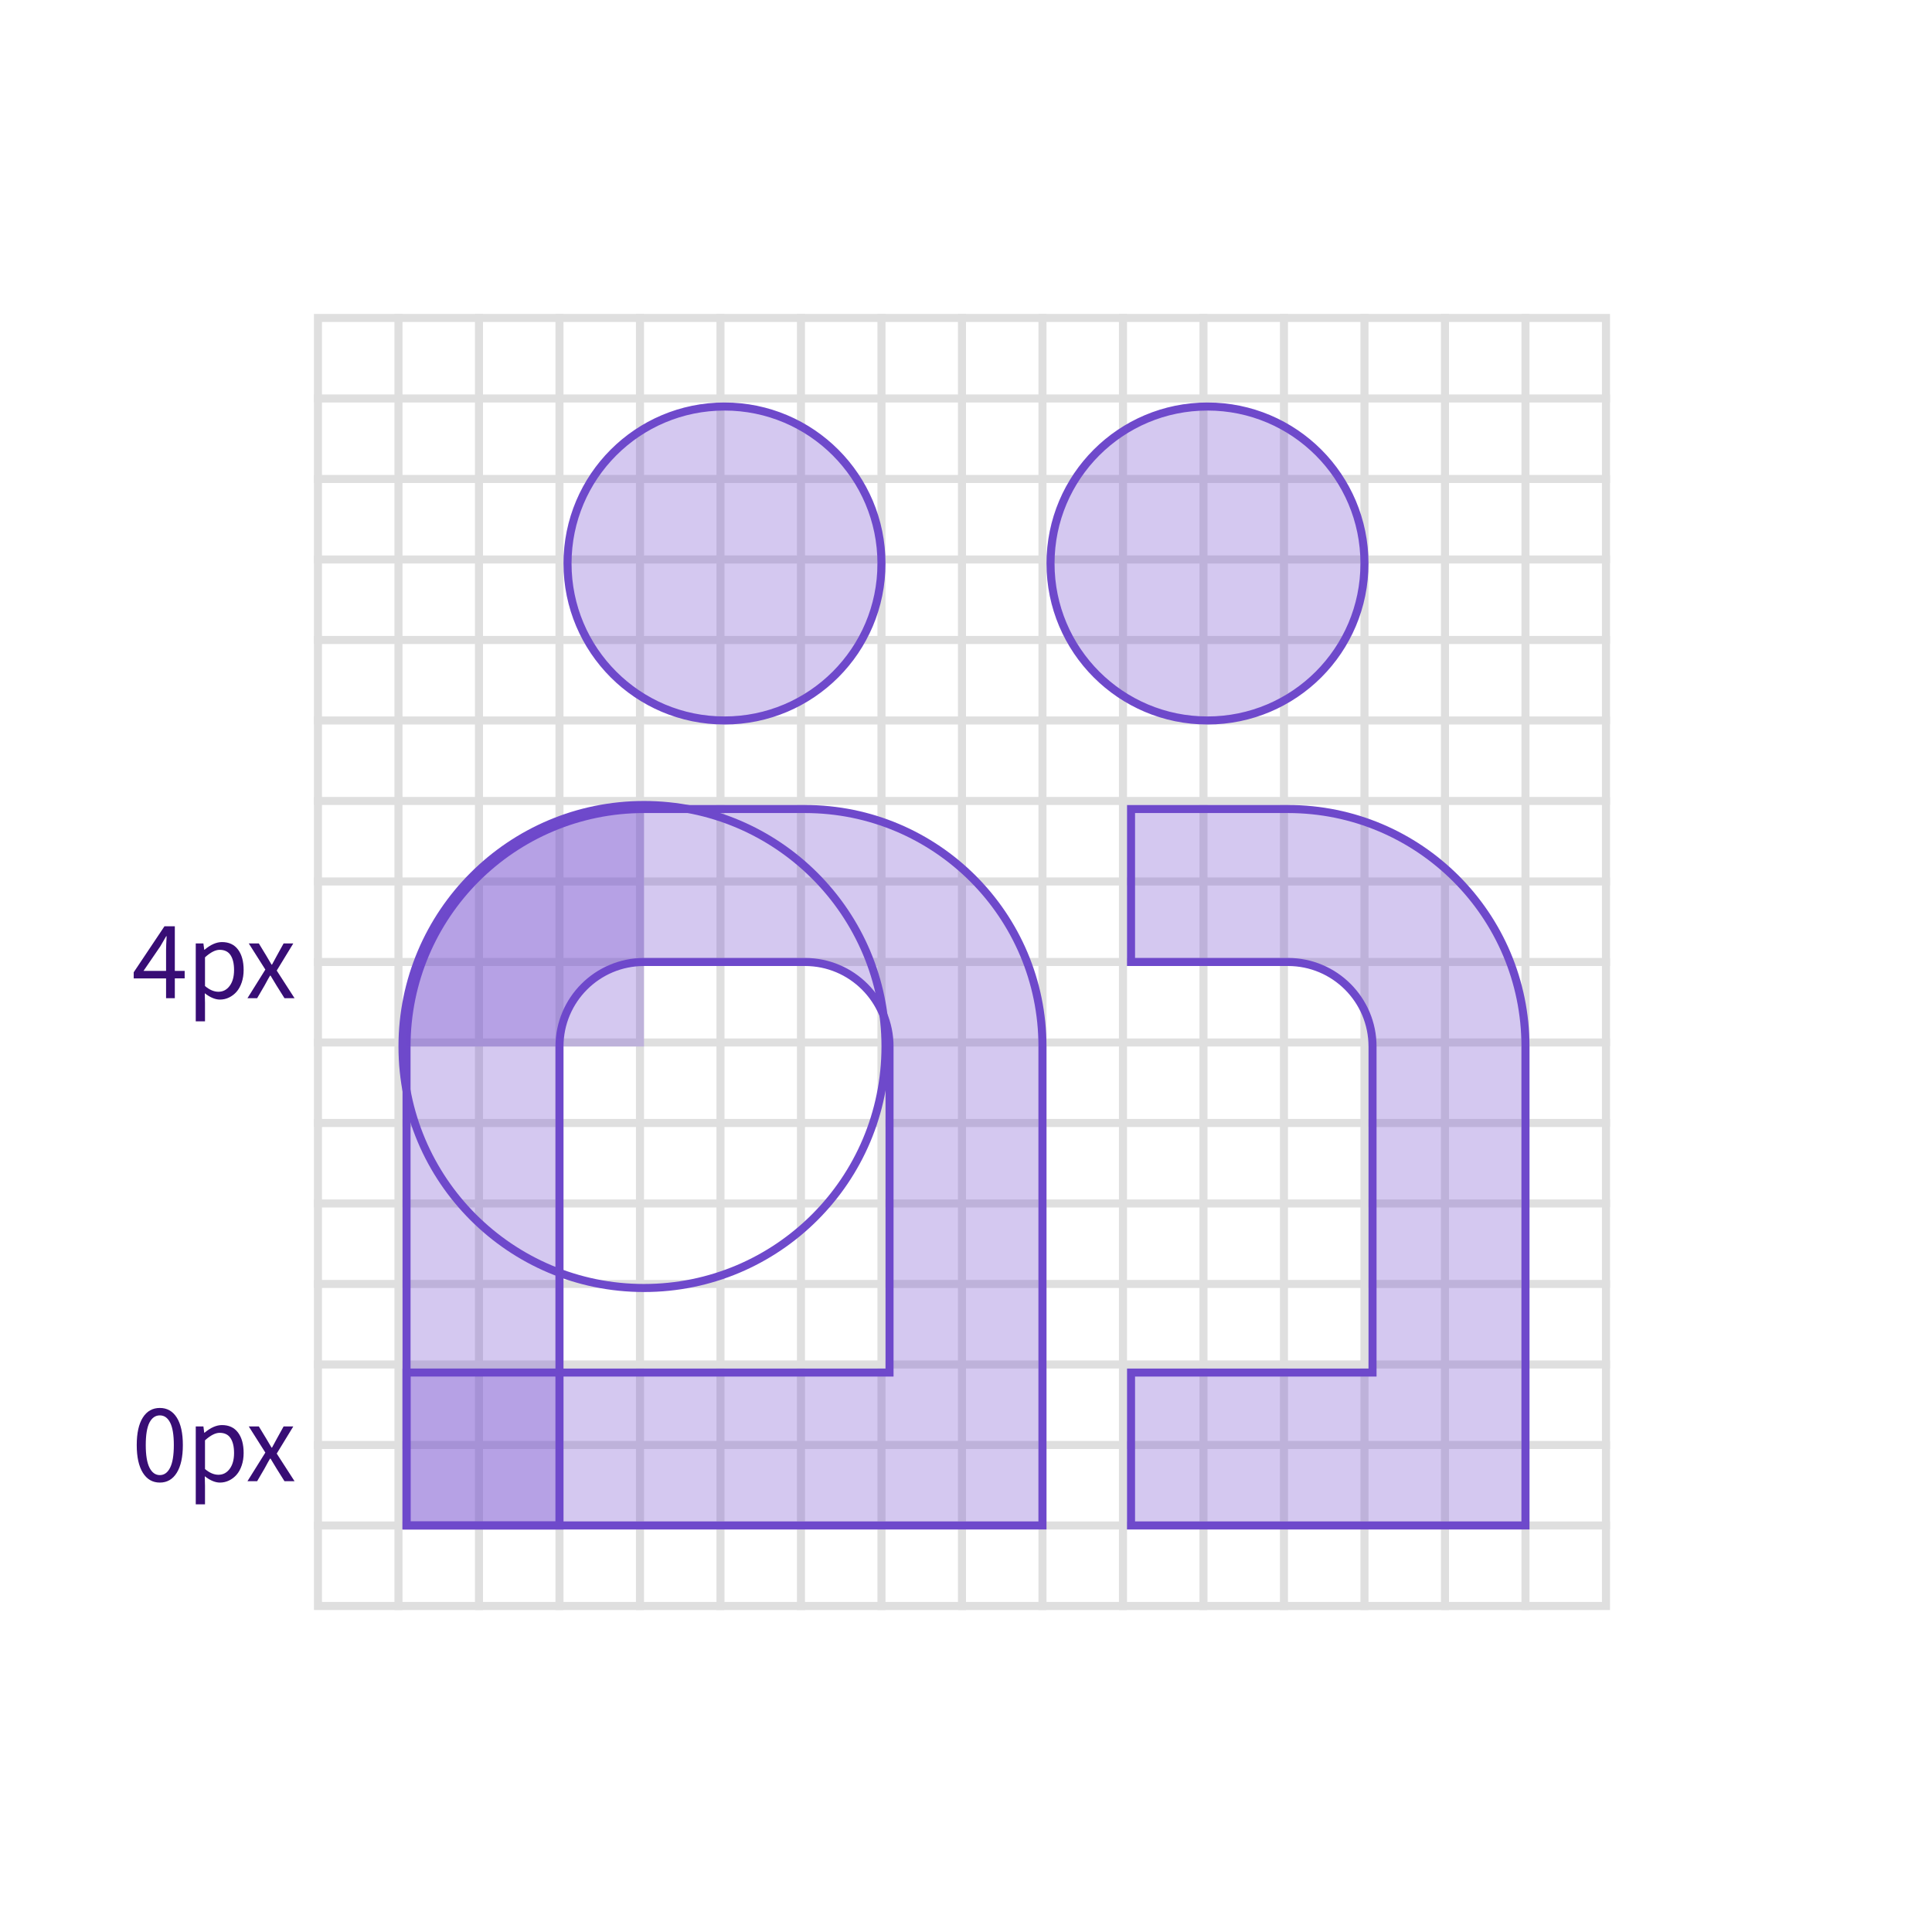
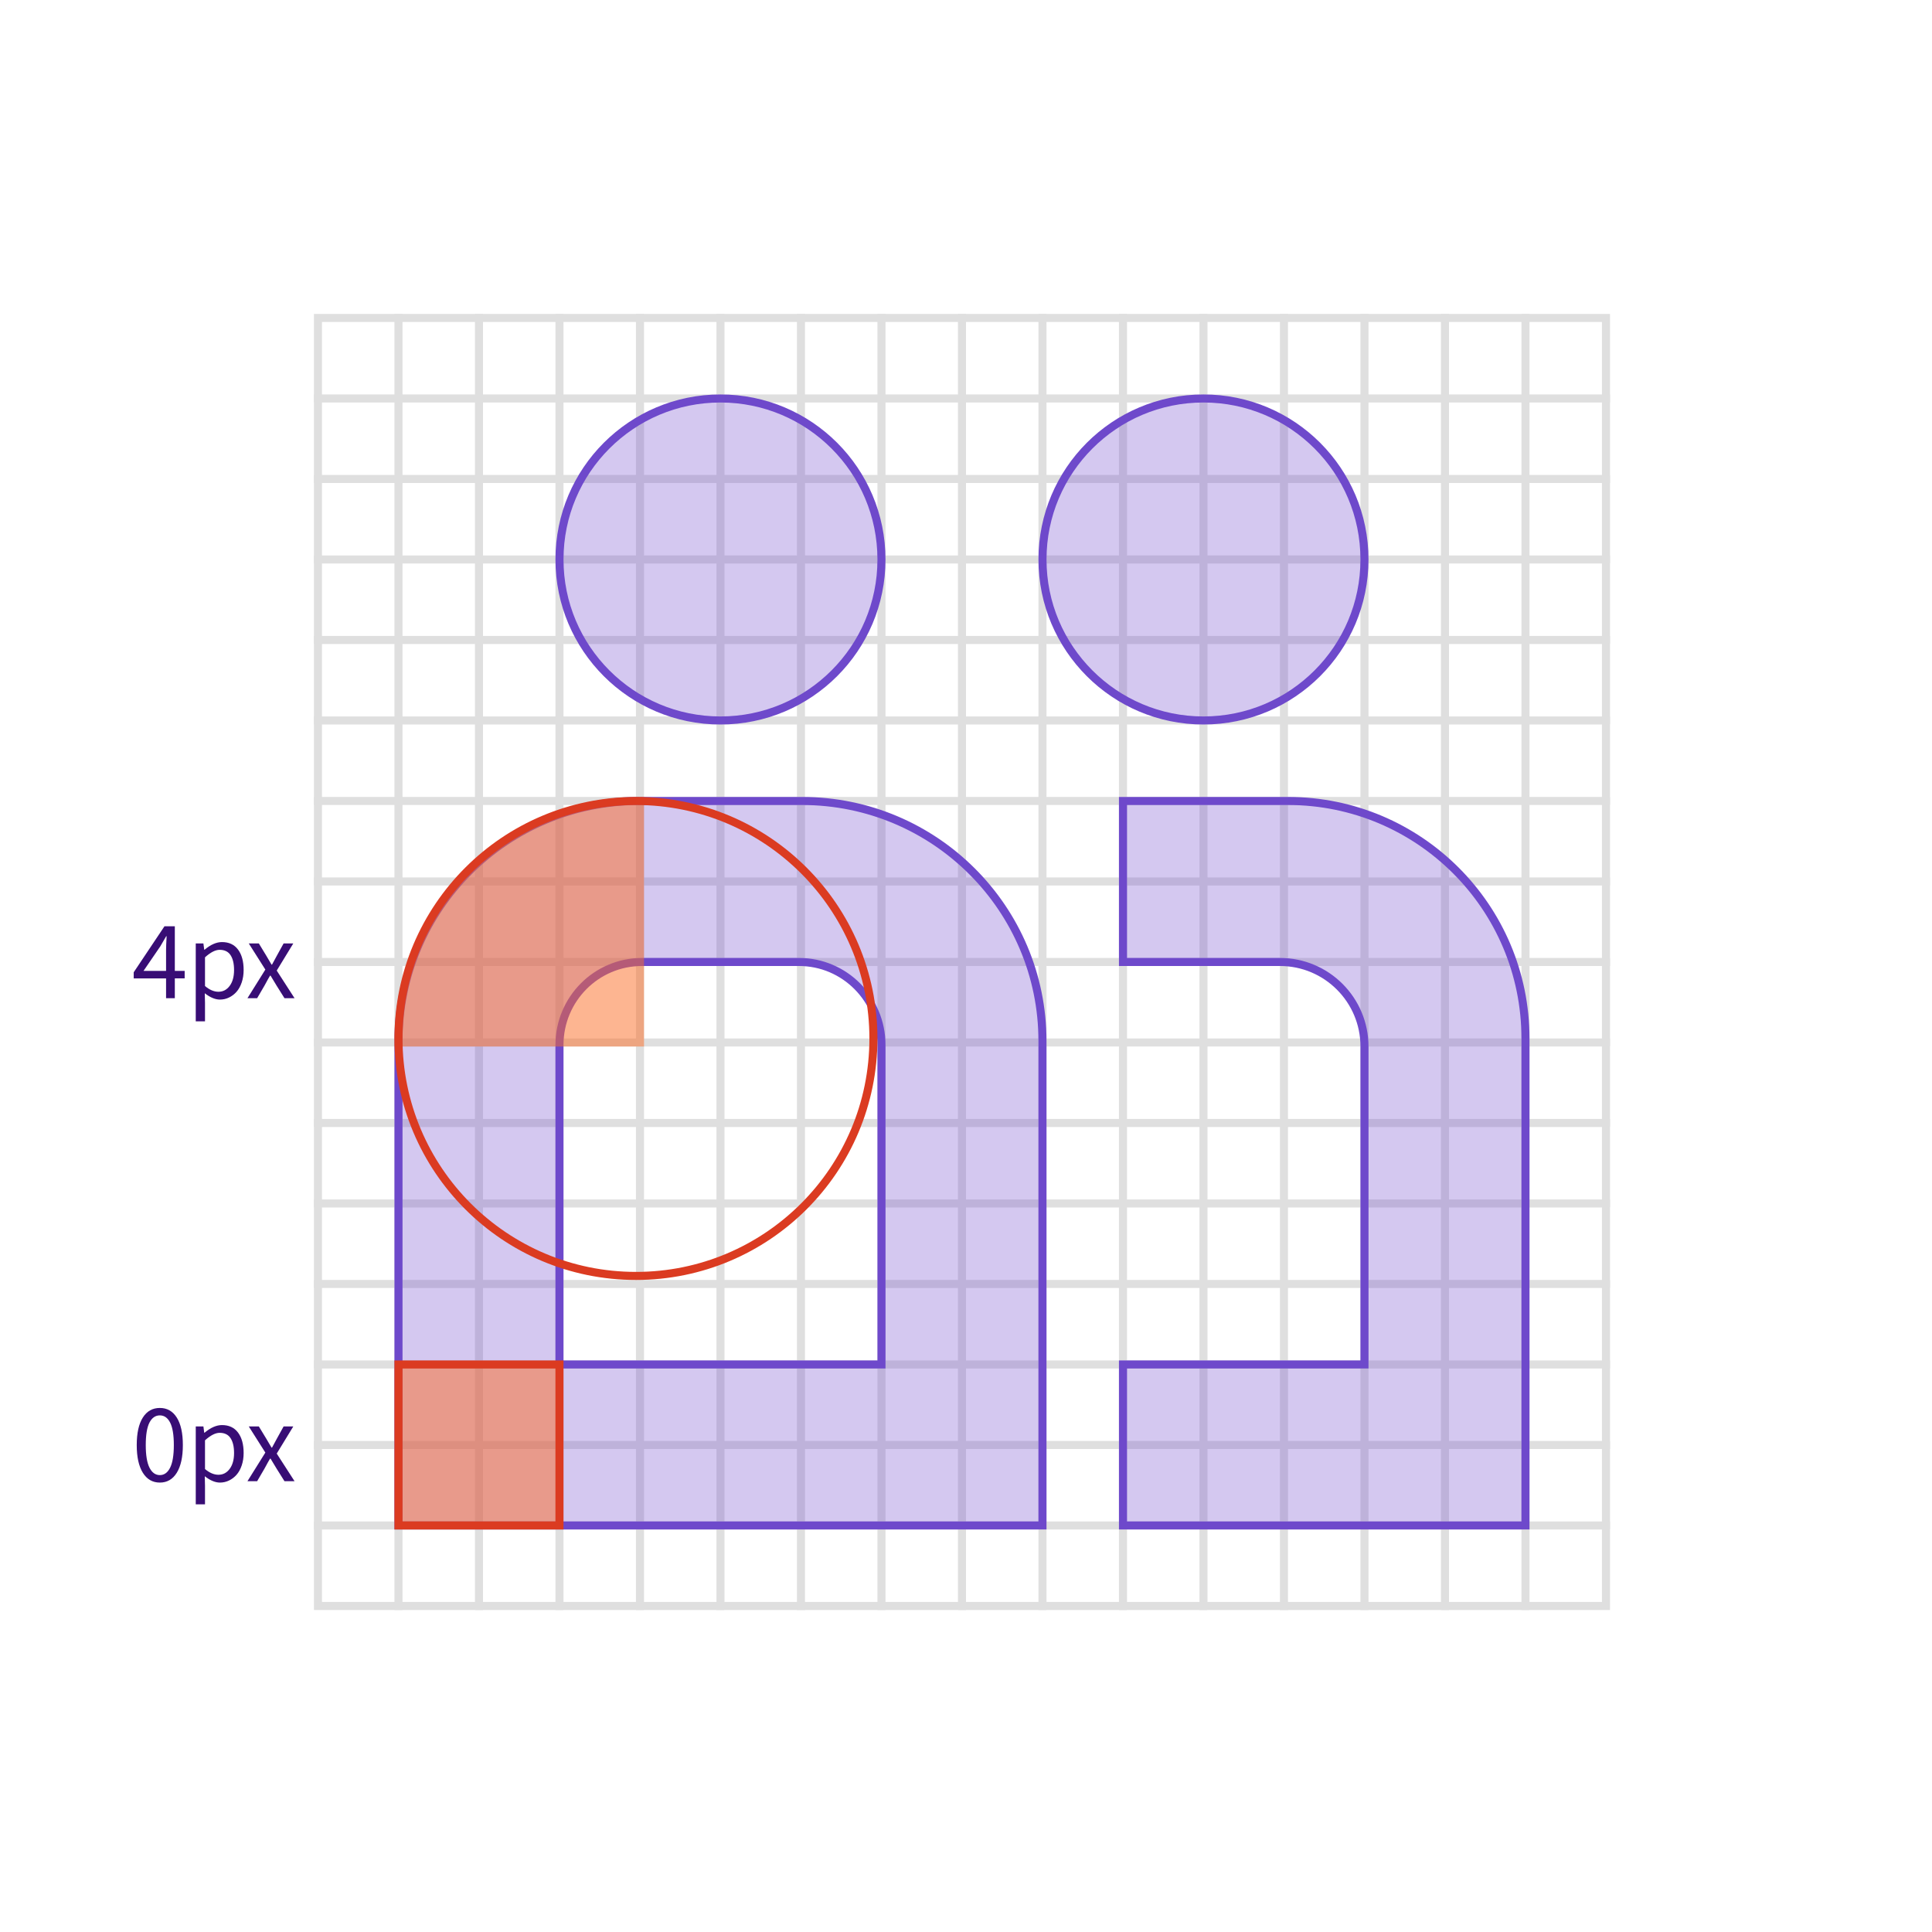
<svg xmlns="http://www.w3.org/2000/svg" width="240" height="240">
  <g fill="none" fill-rule="evenodd">
    <path fill="#FFF" d="M0 0h240v240H0z" />
    <g stroke="#DFDFDF">
      <path d="M39.5 39.5h160v160h-160z" />
      <g stroke-linecap="square">
        <path d="M49.5 39.5v160M59.5 39.5v160M69.5 39.5v160M79.5 39.5v160M89.5 39.5v160M99.5 39.5v160M109.5 39.5v160M119.5 39.5v160M129.5 39.5v160M139.5 39.5v160M149.5 39.5v160M159.5 39.5v160M169.5 39.5v160M179.5 39.5v160M189.5 39.5v160M199.5 49.5h-160M199.5 59.5h-160M199.5 69.5h-160M199.5 79.5h-160M199.5 89.5h-160M199.5 99.5h-160M199.5 109.5h-160M199.5 119.5h-160M199.5 129.5h-160M199.5 139.5h-160M199.5 149.5h-160M199.5 159.5h-160M199.5 169.5h-160M199.5 179.5h-160M199.5 189.5h-160" />
      </g>
    </g>
-     <path d="M50.5 189.5h79V130c0-16.292-13.208-29.5-29.5-29.5H80c-16.292 0-29.5 13.208-29.5 29.5v59.5zm60-19h-41V130c0-5.799 4.701-10.5 10.5-10.5h20c5.799 0 10.5 4.701 10.5 10.5v40.5zm30 0v19h49V130c0-16.292-13.208-29.5-29.5-29.5h-19.5v19H160c5.799 0 10.5 4.701 10.5 10.5v40.5h-30zM90 89.5c10.77 0 19.5-8.73 19.5-19.5S100.77 50.5 90 50.5 70.5 59.23 70.5 70 79.23 89.5 90 89.5zm60 0c10.77 0 19.5-8.73 19.5-19.5s-8.73-19.5-19.5-19.5-19.5 8.73-19.5 19.5 8.73 19.5 19.5 19.5z" stroke="#6E49CB" fill-opacity=".3" fill="#6E49CB" />
-     <path stroke="#6E49CB" fill-opacity=".3" fill="#6E49CB" d="M50.5 170.5h19v19h-19z" />
+     <path d="M49.5 189.5h80v-60.167c0-16.476-13.375-29.833-29.875-29.833h-20.25c-16.5 0-29.875 13.357-29.875 29.833V189.5zm60-20h-40v-39.7c0-5.688 4.589-10.3 10.25-10.3h19.5c5.661 0 10.25 4.612 10.25 10.3v39.7zm30 0v20h50V129c0-16.292-13.208-29.5-29.5-29.5h-20.5v20H159c5.799 0 10.5 4.701 10.5 10.5v39.5h-30zm-50-80c11.046 0 20-8.954 20-20s-8.954-20-20-20-20 8.954-20 20 8.954 20 20 20zm60 0c11.046 0 20-8.954 20-20s-8.954-20-20-20-20 8.954-20 20 8.954 20 20 20z" stroke="#6E49CB" fill-opacity=".3" fill="#6E49CB" />
+     <path stroke="#DB3B21" fill-opacity=".499" fill="#FC6D26" d="M49.5 169.5h20v20h-20z" />
    <path d="M16.61 121.54v-.76l3.822-5.715h1.285v5.544h1.223v.93h-1.223V124H20.63v-2.46h-4.02zm1.217-.93h2.803v-2.585c0-.35.023-.925.068-1.722h-.054c-.041.077-.285.496-.732 1.258l-2.085 3.048zm6.49 6.261v-9.673h.95l.103.78h.041c.752-.634 1.475-.95 2.167-.95.862 0 1.525.31 1.99.929.465.62.697 1.467.697 2.543 0 .56-.08 1.076-.24 1.545-.159.47-.374.857-.645 1.162a2.937 2.937 0 0 1-.937.711 2.562 2.562 0 0 1-1.117.253c-.588 0-1.217-.262-1.887-.786l.027 1.19v2.296h-1.148zm1.15-4.382c.56.474 1.116.711 1.667.711.57 0 1.036-.244 1.398-.731.362-.488.544-1.144.544-1.969 0-.788-.145-1.404-.435-1.846-.289-.442-.741-.663-1.356-.663-.525 0-1.13.31-1.819.93v3.568zM30.74 124l2.222-3.555-2.058-3.247h1.25l.91 1.497c.397.675.62 1.053.67 1.135h.055c.296-.56.501-.939.615-1.135l.827-1.497h1.203l-2.057 3.37L36.59 124h-1.25l-.992-1.58a46.356 46.356 0 0 0-.738-1.223h-.062c-.123.196-.35.604-.683 1.224L31.943 124H30.74zM16.986 179.509c0-1.481.252-2.62.756-3.415.503-.795 1.209-1.193 2.115-1.193.898 0 1.599.398 2.103 1.193.503.795.755 1.934.755 3.415 0 1.485-.252 2.634-.755 3.445-.504.811-1.205 1.217-2.103 1.217-.902 0-1.606-.406-2.112-1.217s-.759-1.96-.759-3.445zm1.58-2.79c-.306.598-.459 1.527-.459 2.79 0 1.262.155 2.2.465 2.813.31.613.739.92 1.285.92.543 0 .968-.307 1.275-.92.308-.613.462-1.55.462-2.813 0-1.258-.153-2.187-.458-2.786-.306-.6-.732-.899-1.279-.899-.551 0-.982.299-1.292.896zm5.752 10.152v-9.673h.95l.102.78h.041c.752-.634 1.475-.95 2.167-.95.862 0 1.525.31 1.99.929.465.62.697 1.467.697 2.543 0 .56-.08 1.076-.24 1.545-.159.47-.374.857-.645 1.162a2.937 2.937 0 0 1-.937.711 2.562 2.562 0 0 1-1.117.253c-.588 0-1.217-.262-1.887-.786l.027 1.19v2.296h-1.148zm1.148-4.382c.56.474 1.117.711 1.668.711.57 0 1.036-.244 1.398-.731.362-.488.544-1.144.544-1.969 0-.788-.145-1.404-.435-1.846-.289-.442-.741-.663-1.356-.663-.525 0-1.13.31-1.819.93v3.568zM30.74 184l2.222-3.555-2.058-3.247h1.25l.91 1.497c.397.675.62 1.053.67 1.135h.055c.296-.56.501-.939.615-1.135l.827-1.497h1.203l-2.057 3.37L36.59 184h-1.25l-.992-1.58a46.356 46.356 0 0 0-.738-1.223h-.062c-.123.196-.35.604-.683 1.224L31.943 184H30.74z" fill="#380D75" fill-rule="nonzero" />
-     <path d="M80 100v30H50c0-16.569 13.431-30 30-30z" fill-opacity=".3" fill="#6E49CB" />
-     <circle stroke="#6E49CB" cx="80" cy="130" r="30" />
+     <path d="M80 99v31H49c0-17.12 13.88-31 31-31z" fill-opacity=".504" fill="#FC6D26" />
+     <circle stroke="#DB3B21" cx="79" cy="129" r="29.5" />
  </g>
</svg>
